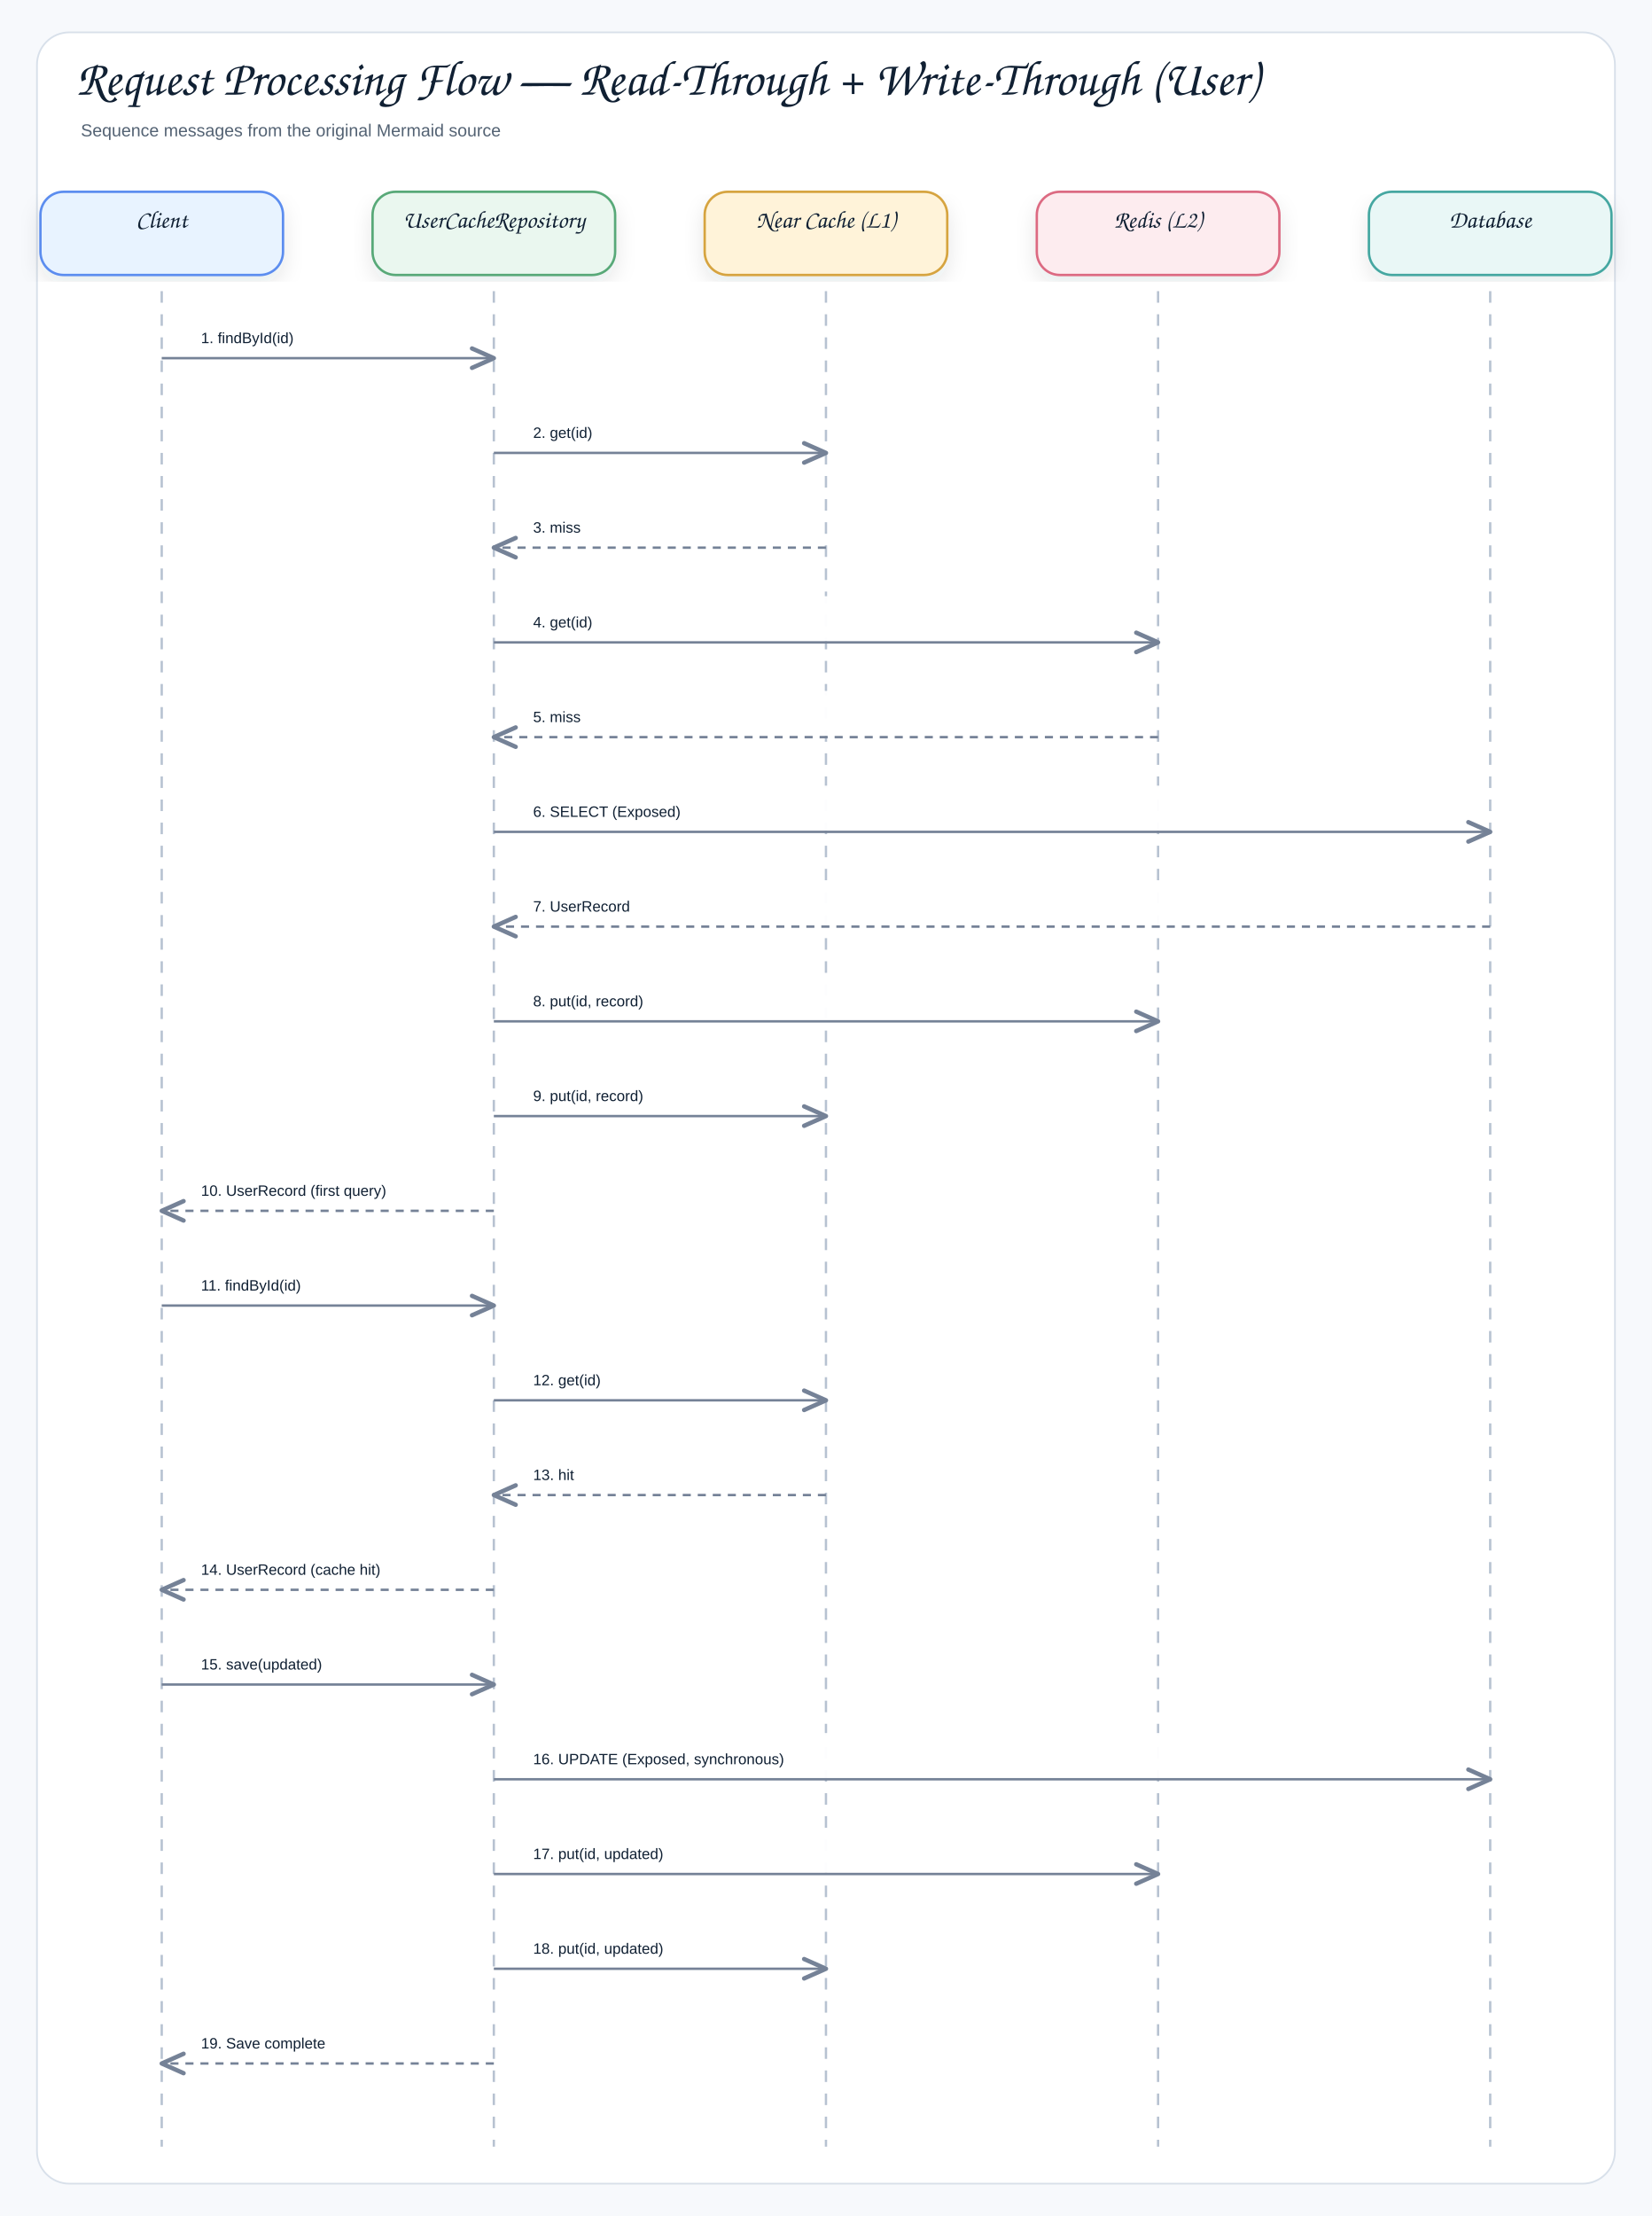
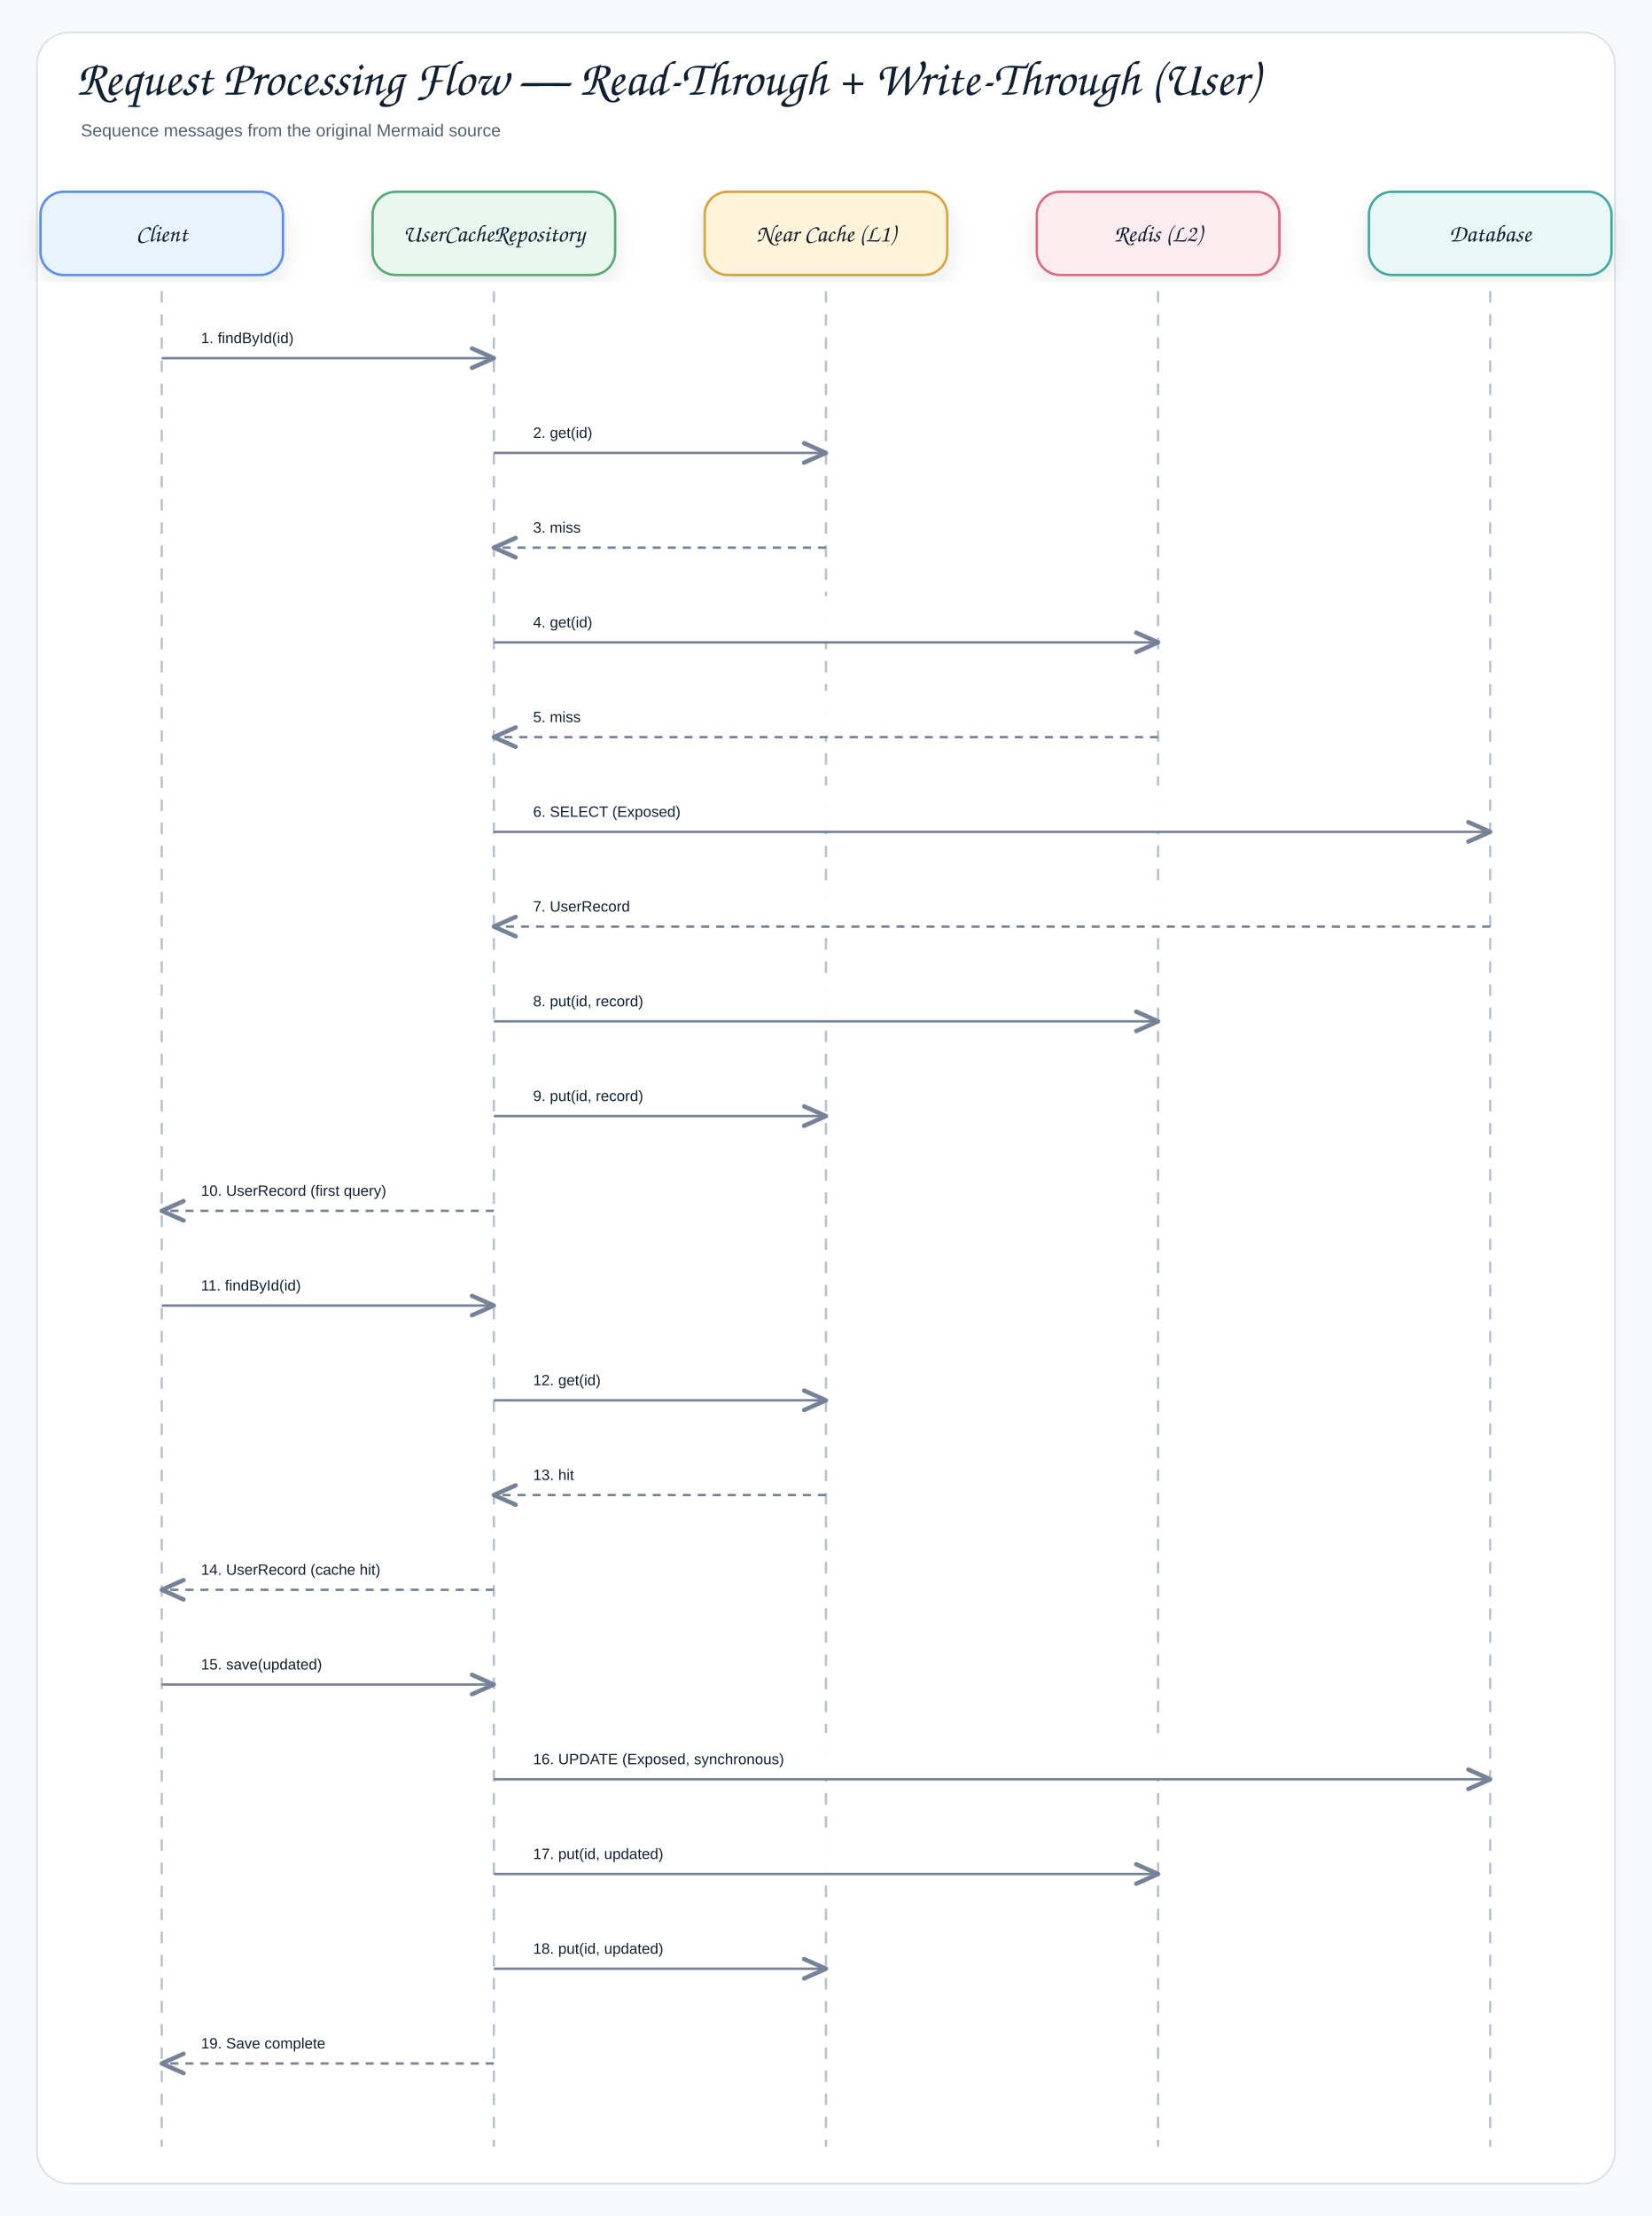
<svg xmlns="http://www.w3.org/2000/svg" width="1430" height="1918" viewBox="0 0 1430 1918" role="img" aria-label="Request Processing Flow — Read-Through + Write-Through (User)">
  <defs>
    <filter id="shadow" x="-8%" y="-8%" width="116%" height="116%">
      <feDropShadow dx="0" dy="8" stdDeviation="9" flood-color="#1f2937" flood-opacity="0.10" />
    </filter>
    <marker id="openArrow" markerWidth="12" markerHeight="10" refX="10" refY="5" orient="auto" markerUnits="strokeWidth">
      <path d="M 1 1 L 10 5 L 1 9" fill="none" stroke="#758297" stroke-width="1.8" stroke-linecap="round" stroke-linejoin="round" />
    </marker>
    <marker id="inherit" markerWidth="14" markerHeight="12" refX="12" refY="6" orient="auto" markerUnits="strokeWidth">
      <path d="M 0 1 L 12 6 L 0 11 Z" fill="#ffffff" stroke="#758297" stroke-width="1.8" />
    </marker>
    <style>
    .canvas{fill:#f7f9fc}.frame{fill:#fff;stroke:#d8e0ea;stroke-width:1.5}
    .title{font-family:"Architects Daughter","Comic Sans MS","Comic Sans",cursive;font-size:43px;font-weight:400;fill:#102033}
    .subtitle{font-family:"Comic Sans MS","Comic Sans","Comic Neue",Arial,sans-serif;font-size:15px;font-weight:400;fill:#536273}
    .label{font-family:"Architects Daughter","Comic Sans MS","Comic Sans",cursive;font-size:25px;font-weight:400;fill:#102033}
    .smallLabel{font-family:"Architects Daughter","Comic Sans MS","Comic Sans",cursive;font-size:21px;font-weight:400;fill:#102033}
    .mono{font-family:"Comic Sans MS","Comic Sans","Comic Neue",Arial,sans-serif;font-size:12px;font-weight:400;fill:#102033}
    .small{font-family:"Comic Sans MS","Comic Sans","Comic Neue",Arial,sans-serif;font-size:12px;font-weight:400;fill:#536273}
    .strong{font-family:"Comic Sans MS","Comic Sans","Comic Neue",Arial,sans-serif;font-size:13px;font-weight:400;fill:#102033}
    .card{stroke-width:2.1;filter:url(#shadow)}.compartment{stroke-width:1.5;fill:none}
    .line{stroke:#758297;stroke-width:2.1;fill:none;marker-end:url(#openArrow)}
    .plainLine{stroke:#758297;stroke-width:2.1;fill:none}
    .dashed{stroke:#758297;stroke-width:2.1;stroke-dasharray:7 6;fill:none;marker-end:url(#openArrow)}
    .inheritLine{stroke:#758297;stroke-width:2.2;fill:none;marker-end:url(#inherit)}
    .implLine{stroke:#758297;stroke-width:2.2;stroke-dasharray:8 7;fill:none;marker-end:url(#inherit)}
  </style>
  </defs>
  <rect class="canvas" width="1430" height="1918" />
  <rect class="frame" x="32" y="28" width="1366" height="1862" rx="28" />
  <text class="title" x="66" y="82">Request Processing Flow — Read-Through + Write-Through (User)</text>
  <text class="subtitle" x="70" y="118">Sequence messages from the original Mermaid source</text>
  <rect class="card" x="35" y="166" width="210" height="72" rx="20" fill="#E8F3FF" stroke="#5B8DEF" />
-   <text class="smallLabel" x="140" y="197" text-anchor="middle">Client</text>
+   <text class="smallLabel" x="140" y="209" text-anchor="middle">Client</text>
  <line x1="140" y1="252" x2="140" y2="1858" stroke="#b7c2d1" stroke-width="2" stroke-dasharray="10 10" />
  <rect class="card" x="322.5" y="166" width="210" height="72" rx="20" fill="#EAF7EF" stroke="#58A978" />
-   <text class="smallLabel" x="427.5" y="197" text-anchor="middle">UserCacheRepository</text>
+   <text class="smallLabel" x="427.5" y="209" text-anchor="middle">UserCacheRepository</text>
  <line x1="427.5" y1="252" x2="427.5" y2="1858" stroke="#b7c2d1" stroke-width="2" stroke-dasharray="10 10" />
  <rect class="card" x="610" y="166" width="210" height="72" rx="20" fill="#FFF3D9" stroke="#D6A441" />
-   <text class="smallLabel" x="715" y="197" text-anchor="middle">Near Cache (L1)</text>
+   <text class="smallLabel" x="715" y="209" text-anchor="middle">Near Cache (L1)</text>
  <line x1="715" y1="252" x2="715" y2="1858" stroke="#b7c2d1" stroke-width="2" stroke-dasharray="10 10" />
  <rect class="card" x="897.5" y="166" width="210" height="72" rx="20" fill="#FDECEF" stroke="#DC6B82" />
-   <text class="smallLabel" x="1002.5" y="197" text-anchor="middle">Redis (L2)</text>
+   <text class="smallLabel" x="1002.5" y="209" text-anchor="middle">Redis (L2)</text>
  <line x1="1002.5" y1="252" x2="1002.5" y2="1858" stroke="#b7c2d1" stroke-width="2" stroke-dasharray="10 10" />
  <rect class="card" x="1185" y="166" width="210" height="72" rx="20" fill="#E9F7F6" stroke="#45A7A1" />
-   <text class="smallLabel" x="1290" y="197" text-anchor="middle">Database</text>
+   <text class="smallLabel" x="1290" y="209" text-anchor="middle">Database</text>
  <line x1="1290" y1="252" x2="1290" y2="1858" stroke="#b7c2d1" stroke-width="2" stroke-dasharray="10 10" />
  <rect x="158" y="270" width="251.5" height="39" rx="12" fill="#ffffff" opacity="0.97" />
  <text class="strong" x="174" y="297" text-anchor="start">1. findById(id)</text>
  <path class="line" d="M140 310 L427.5 310" />
  <rect x="445.5" y="352" width="251.5" height="39" rx="12" fill="#ffffff" opacity="0.97" />
  <text class="strong" x="461.5" y="379" text-anchor="start">2. get(id)</text>
  <path class="line" d="M427.5 392 L715 392" />
  <rect x="445.5" y="434" width="251.5" height="39" rx="12" fill="#ffffff" opacity="0.97" />
  <text class="strong" x="461.5" y="461" text-anchor="start">3. miss</text>
  <path class="dashed" d="M715 474 L427.5 474" />
  <rect x="445.5" y="516" width="539" height="39" rx="12" fill="#ffffff" opacity="0.97" />
  <text class="strong" x="461.5" y="543" text-anchor="start">4. get(id)</text>
  <path class="line" d="M427.5 556 L1002.5 556" />
  <rect x="445.5" y="598" width="539" height="39" rx="12" fill="#ffffff" opacity="0.97" />
  <text class="strong" x="461.5" y="625" text-anchor="start">5. miss</text>
  <path class="dashed" d="M1002.5 638 L427.5 638" />
  <rect x="445.5" y="680" width="826.5" height="39" rx="12" fill="#ffffff" opacity="0.97" />
  <text class="strong" x="461.5" y="707" text-anchor="start">6. SELECT (Exposed)</text>
  <path class="line" d="M427.5 720 L1290 720" />
  <rect x="445.5" y="762" width="826.5" height="39" rx="12" fill="#ffffff" opacity="0.97" />
  <text class="strong" x="461.5" y="789" text-anchor="start">7. UserRecord</text>
  <path class="dashed" d="M1290 802 L427.5 802" />
  <rect x="445.5" y="844" width="539" height="39" rx="12" fill="#ffffff" opacity="0.97" />
  <text class="strong" x="461.5" y="871" text-anchor="start">8. put(id, record)</text>
  <path class="line" d="M427.5 884 L1002.5 884" />
  <rect x="445.5" y="926" width="251.5" height="39" rx="12" fill="#ffffff" opacity="0.97" />
  <text class="strong" x="461.5" y="953" text-anchor="start">9. put(id, record)</text>
  <path class="line" d="M427.5 966 L715 966" />
  <rect x="158" y="1008" width="251.5" height="39" rx="12" fill="#ffffff" opacity="0.97" />
  <text class="strong" x="174" y="1035" text-anchor="start">10. UserRecord (first query)</text>
  <path class="dashed" d="M427.5 1048 L140 1048" />
  <rect x="158" y="1090" width="251.5" height="39" rx="12" fill="#ffffff" opacity="0.97" />
  <text class="strong" x="174" y="1117" text-anchor="start">11. findById(id)</text>
  <path class="line" d="M140 1130 L427.5 1130" />
  <rect x="445.5" y="1172" width="251.5" height="39" rx="12" fill="#ffffff" opacity="0.97" />
  <text class="strong" x="461.5" y="1199" text-anchor="start">12. get(id)</text>
  <path class="line" d="M427.5 1212 L715 1212" />
  <rect x="445.5" y="1254" width="251.5" height="39" rx="12" fill="#ffffff" opacity="0.97" />
  <text class="strong" x="461.5" y="1281" text-anchor="start">13. hit</text>
  <path class="dashed" d="M715 1294 L427.5 1294" />
  <rect x="158" y="1336" width="251.5" height="39" rx="12" fill="#ffffff" opacity="0.97" />
  <text class="strong" x="174" y="1363" text-anchor="start">14. UserRecord (cache hit)</text>
  <path class="dashed" d="M427.5 1376 L140 1376" />
  <rect x="158" y="1418" width="251.5" height="39" rx="12" fill="#ffffff" opacity="0.97" />
  <text class="strong" x="174" y="1445" text-anchor="start">15. save(updated)</text>
  <path class="line" d="M140 1458 L427.5 1458" />
  <rect x="445.5" y="1500" width="826.5" height="39" rx="12" fill="#ffffff" opacity="0.97" />
  <text class="strong" x="461.5" y="1527" text-anchor="start">16. UPDATE (Exposed, synchronous)</text>
  <path class="line" d="M427.5 1540 L1290 1540" />
  <rect x="445.5" y="1582" width="539" height="39" rx="12" fill="#ffffff" opacity="0.97" />
  <text class="strong" x="461.5" y="1609" text-anchor="start">17. put(id, updated)</text>
  <path class="line" d="M427.5 1622 L1002.5 1622" />
  <rect x="445.5" y="1664" width="251.5" height="39" rx="12" fill="#ffffff" opacity="0.97" />
  <text class="strong" x="461.5" y="1691" text-anchor="start">18. put(id, updated)</text>
  <path class="line" d="M427.5 1704 L715 1704" />
  <rect x="158" y="1746" width="251.5" height="39" rx="12" fill="#ffffff" opacity="0.97" />
  <text class="strong" x="174" y="1773" text-anchor="start">19. Save complete</text>
  <path class="dashed" d="M427.5 1786 L140 1786" />
</svg>
